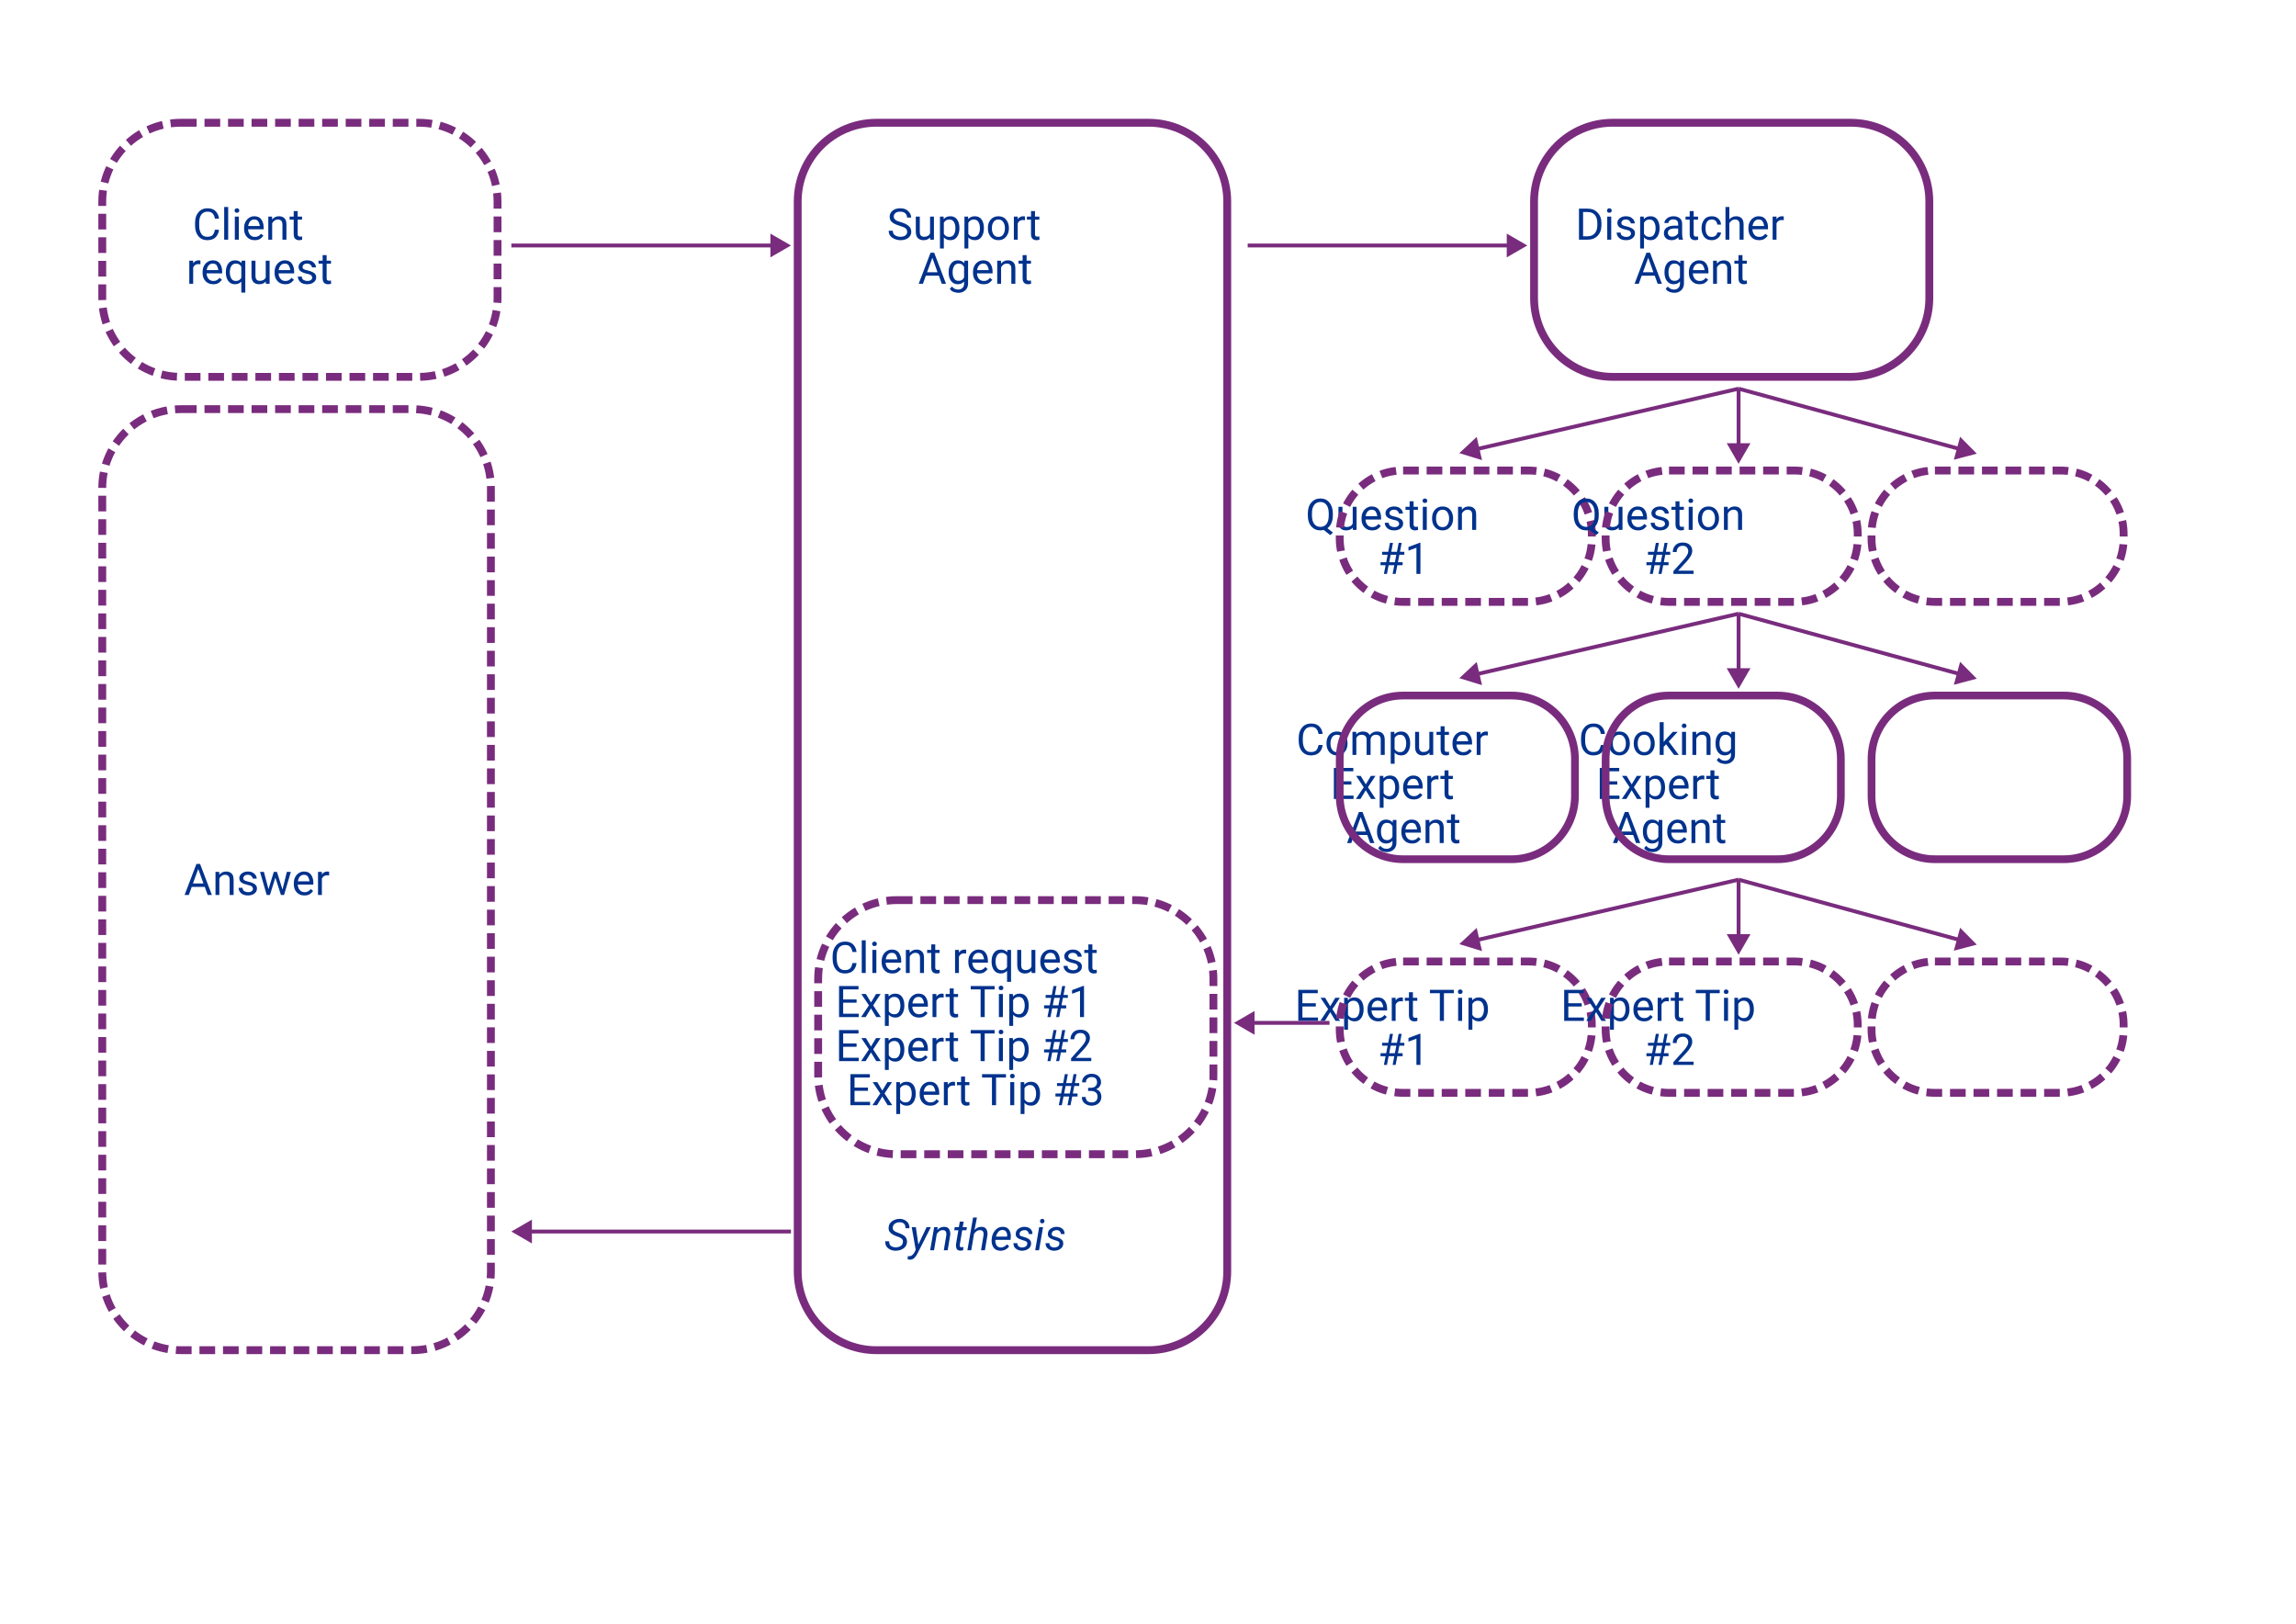
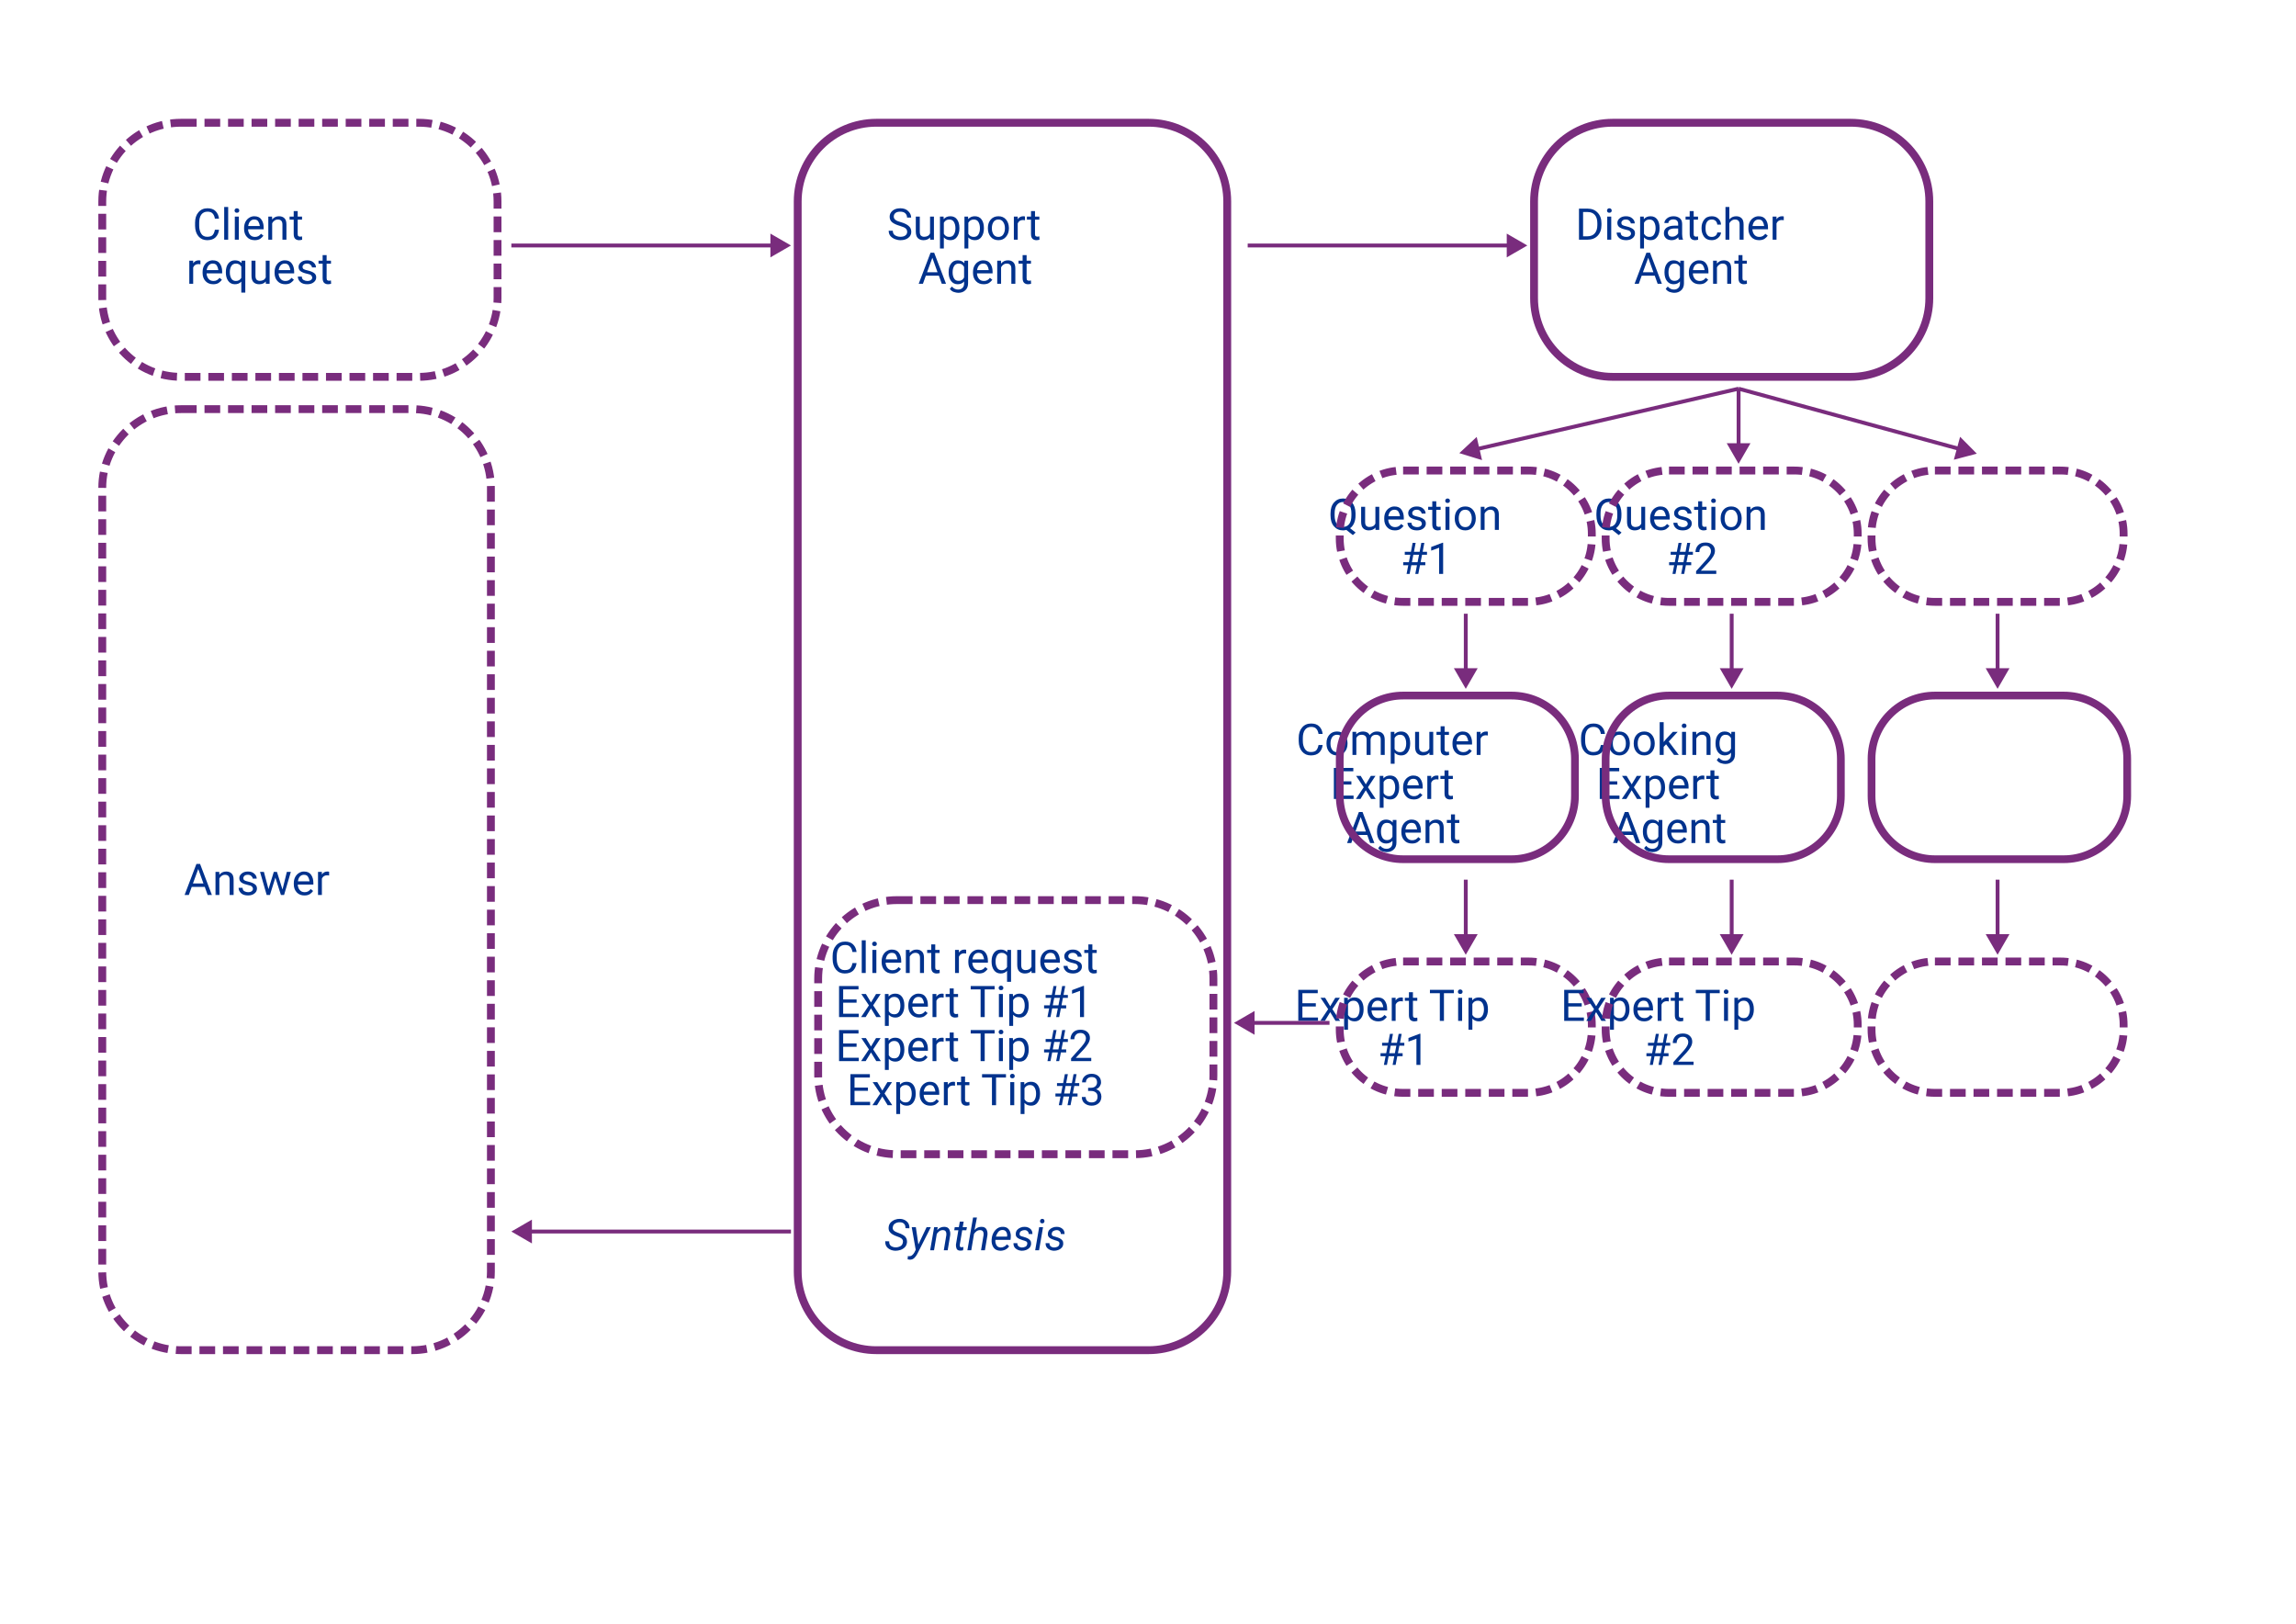
<svg xmlns="http://www.w3.org/2000/svg" width="297mm" height="210mm" viewBox="0 0 297 210" version="1.1" id="svg208">
  <defs id="defs205">
    <marker style="overflow:visible" id="TriangleStart" refX="0" refY="0" orient="auto-start-reverse" markerWidth="5.324" markerHeight="6.155" viewBox="0 0 5.324 6.155" preserveAspectRatio="xMidYMid">
      <path transform="scale(0.5)" style="fill:context-stroke;fill-rule:evenodd;stroke:context-stroke;stroke-width:1pt" d="M 5.77,0 -2.88,5 V -5 Z" id="path135" />
    </marker>
  </defs>
  <g id="layer1">
    <g id="g1519">
      <text xml:space="preserve" style="font-style:normal;font-weight:normal;font-size:5.644px;line-height:1;font-family:sans-serif;fill:#000000;fill-opacity:1;stroke:none;stroke-width:0.265" x="38.697" y="31" id="text14730">
        <tspan style="font-style:normal;font-variant:normal;font-weight:normal;font-stretch:normal;font-size:5.644px;font-family:Roboto;-inkscape-font-specification:Roboto;text-align:center;text-anchor:middle;fill:#00328d;fill-opacity:1;stroke-width:0.265" x="38.697" y="31" id="tspan14728">Client</tspan>
        <tspan style="font-style:normal;font-variant:normal;font-weight:normal;font-stretch:normal;font-size:5.644px;font-family:Roboto;-inkscape-font-specification:Roboto;text-align:center;text-anchor:middle;fill:#00328d;fill-opacity:1;stroke-width:0.265" x="38.697" y="36.699" id="tspan395">request</tspan>
      </text>
      <rect style="fill:none;stroke:#792c7d;stroke-width:1.015;stroke-miterlimit:4;stroke-dasharray:2.029, 1.015;stroke-dashoffset:0;stroke-opacity:1" id="rect80133" width="51.129" height="32.863" x="13.229" y="15.875" ry="10.181" />
    </g>
    <g id="g1513">
      <text xml:space="preserve" style="font-style:normal;font-weight:normal;font-size:5.644px;line-height:1;font-family:sans-serif;fill:#000000;fill-opacity:1;stroke:none;stroke-width:0.265" x="131.301" y="31" id="text14730-3">
        <tspan style="font-style:normal;font-variant:normal;font-weight:normal;font-stretch:normal;font-size:5.644px;font-family:Roboto;-inkscape-font-specification:Roboto;text-align:center;text-anchor:middle;fill:#00328d;fill-opacity:1;stroke-width:0.265" x="131.301" y="31" id="tspan395-7">Support</tspan>
        <tspan style="font-style:normal;font-variant:normal;font-weight:normal;font-stretch:normal;font-size:5.644px;font-family:Roboto;-inkscape-font-specification:Roboto;text-align:center;text-anchor:middle;fill:#00328d;fill-opacity:1;stroke-width:0.265" x="131.301" y="36.699" id="tspan1477">Agent</tspan>
      </text>
      <rect style="fill:none;stroke:#792c7d;stroke-width:1.015;stroke-miterlimit:4;stroke-dasharray:none;stroke-dashoffset:0;stroke-opacity:1" id="rect80133-5" width="55.562" height="158.75" x="103.188" y="15.875" ry="10.181" />
      <text xml:space="preserve" style="font-style:normal;font-weight:normal;font-size:5.644px;line-height:1;font-family:sans-serif;fill:#000000;fill-opacity:1;stroke:none;stroke-width:0.265" x="131.301" y="161.704" id="text2568">
        <tspan style="font-style:italic;font-variant:normal;font-weight:normal;font-stretch:normal;font-size:5.644px;font-family:Roboto;-inkscape-font-specification:'Roboto Italic';text-align:center;text-anchor:middle;fill:#00328d;fill-opacity:1;stroke-width:0.265" x="131.301" y="161.704" id="tspan2566">Synthesis</tspan>
      </text>
    </g>
    <path style="fill:none;stroke:#792c7d;stroke-width:0.5;stroke-linecap:butt;stroke-linejoin:miter;stroke-dasharray:none;stroke-opacity:1;marker-end:url(#TriangleStart)" d="m 66.146,31.75 34.396,0" id="path538" />
    <g id="g1507">
      <text xml:space="preserve" style="font-style:normal;font-weight:normal;font-size:5.644px;line-height:1;font-family:sans-serif;fill:#000000;fill-opacity:1;stroke:none;stroke-width:0.265" x="223.905" y="31" id="text1483">
        <tspan style="font-style:normal;font-variant:normal;font-weight:normal;font-stretch:normal;font-size:5.644px;font-family:Roboto;-inkscape-font-specification:Roboto;text-align:center;text-anchor:middle;fill:#00328d;fill-opacity:1;stroke-width:0.265" x="223.905" y="31" id="tspan1479">Dispatcher</tspan>
        <tspan style="font-style:normal;font-variant:normal;font-weight:normal;font-stretch:normal;font-size:5.644px;font-family:Roboto;-inkscape-font-specification:Roboto;text-align:center;text-anchor:middle;fill:#00328d;fill-opacity:1;stroke-width:0.265" x="223.905" y="36.699" id="tspan1481">Agent</tspan>
      </text>
      <rect style="fill:none;stroke:#792c7d;stroke-width:1.015;stroke-miterlimit:4;stroke-dasharray:none;stroke-dashoffset:0;stroke-opacity:1" id="rect1485" width="51.129" height="32.863" x="198.438" y="15.875" ry="10.181" />
    </g>
    <path style="fill:none;stroke:#792c7d;stroke-width:0.5;stroke-linecap:butt;stroke-linejoin:miter;stroke-dasharray:none;stroke-opacity:1;marker-end:url(#TriangleStart)" d="m 161.396,31.75 34.396,0" id="path1487" />
-     <g id="g1501">
-       <g id="g1620" transform="translate(1.322931)">
-         <g id="g1583" transform="translate(-25.60003,-9.470113)">
-           <text xml:space="preserve" style="font-style:normal;font-weight:normal;font-size:5.644px;line-height:1;font-family:sans-serif;fill:#000000;fill-opacity:1;stroke:none;stroke-width:0.265" x="213.923" y="78.003" id="text1493">
-             <tspan style="font-style:normal;font-variant:normal;font-weight:normal;font-stretch:normal;font-size:5.644px;font-family:Roboto;-inkscape-font-specification:Roboto;text-align:center;text-anchor:middle;fill:#00328d;fill-opacity:1;stroke-width:0.265" x="213.923" y="78.003" id="tspan1491">Question</tspan>
-             <tspan style="font-style:normal;font-variant:normal;font-weight:normal;font-stretch:normal;font-size:5.644px;font-family:Roboto;-inkscape-font-specification:Roboto;text-align:center;text-anchor:middle;fill:#00328d;fill-opacity:1;stroke-width:0.265" x="213.923" y="83.702" id="tspan1523">#1</tspan>
-           </text>
-           <rect style="fill:none;stroke:#792c7d;stroke-width:1.015;stroke-miterlimit:4;stroke-dasharray:2.029, 1.015;stroke-dashoffset:0;stroke-opacity:1" id="rect1495" width="32.608" height="16.988" x="197.579" y="70.324" ry="8.197" />
-         </g>
-         <g id="g1593" transform="translate(8.795807,-9.470113)">
-           <text xml:space="preserve" style="font-style:normal;font-weight:normal;font-size:5.644px;line-height:1;font-family:sans-serif;fill:#000000;fill-opacity:1;stroke:none;stroke-width:0.265" x="213.923" y="78.003" id="text1589">
-             <tspan style="font-style:normal;font-variant:normal;font-weight:normal;font-stretch:normal;font-size:5.644px;font-family:Roboto;-inkscape-font-specification:Roboto;text-align:center;text-anchor:middle;fill:#00328d;fill-opacity:1;stroke-width:0.265" x="213.923" y="78.003" id="tspan1585">Question</tspan>
-             <tspan style="font-style:normal;font-variant:normal;font-weight:normal;font-stretch:normal;font-size:5.644px;font-family:Roboto;-inkscape-font-specification:Roboto;text-align:center;text-anchor:middle;fill:#00328d;fill-opacity:1;stroke-width:0.265" x="213.923" y="83.702" id="tspan1587">#2</tspan>
-           </text>
-           <rect style="fill:none;stroke:#792c7d;stroke-width:1.015;stroke-miterlimit:4;stroke-dasharray:2.029, 1.015;stroke-dashoffset:0;stroke-opacity:1" id="rect1591" width="32.608" height="16.988" x="197.579" y="70.324" ry="8.197" />
-         </g>
-         <g id="g1603" transform="translate(43.19164,-9.470113)">
-           <rect style="fill:none;stroke:#792c7d;stroke-width:1.015;stroke-miterlimit:4;stroke-dasharray:2.029, 1.015;stroke-dashoffset:0;stroke-opacity:1" id="rect1601" width="32.608" height="16.988" x="197.579" y="70.324" ry="8.197" />
-         </g>
-       </g>
+     <g id="g1583" transform="translate(-24.27709,-9.470113)">
+       <text xml:space="preserve" style="font-style:normal;font-weight:normal;font-size:5.644px;line-height:1;font-family:sans-serif;fill:#000000;fill-opacity:1;stroke:none;stroke-width:0.265" x="213.923" y="78.003" id="text1493">
+         <tspan style="font-style:normal;font-variant:normal;font-weight:normal;font-stretch:normal;font-size:5.644px;font-family:Roboto;-inkscape-font-specification:Roboto;text-align:center;text-anchor:middle;fill:#00328d;fill-opacity:1;stroke-width:0.265" x="213.923" y="78.003" id="tspan1491">Question</tspan>
+         <tspan style="font-style:normal;font-variant:normal;font-weight:normal;font-stretch:normal;font-size:5.644px;font-family:Roboto;-inkscape-font-specification:Roboto;text-align:center;text-anchor:middle;fill:#00328d;fill-opacity:1;stroke-width:0.265" x="213.923" y="83.702" id="tspan1523">#1</tspan>
+       </text>
+       <rect style="fill:none;stroke:#792c7d;stroke-width:1.015;stroke-miterlimit:4;stroke-dasharray:2.029, 1.015;stroke-dashoffset:0;stroke-opacity:1" id="rect1495" width="32.608" height="16.988" x="197.579" y="70.324" ry="8.197" />
+     </g>
+     <g id="g1593" transform="translate(10.11874,-9.470113)">
+       <text xml:space="preserve" style="font-style:normal;font-weight:normal;font-size:5.644px;line-height:1;font-family:sans-serif;fill:#000000;fill-opacity:1;stroke:none;stroke-width:0.265" x="213.923" y="78.003" id="text1589">
+         <tspan style="font-style:normal;font-variant:normal;font-weight:normal;font-stretch:normal;font-size:5.644px;font-family:Roboto;-inkscape-font-specification:Roboto;text-align:center;text-anchor:middle;fill:#00328d;fill-opacity:1;stroke-width:0.265" x="213.923" y="78.003" id="tspan1585">Question</tspan>
+         <tspan style="font-style:normal;font-variant:normal;font-weight:normal;font-stretch:normal;font-size:5.644px;font-family:Roboto;-inkscape-font-specification:Roboto;text-align:center;text-anchor:middle;fill:#00328d;fill-opacity:1;stroke-width:0.265" x="213.923" y="83.702" id="tspan1587">#2</tspan>
+       </text>
+       <rect style="fill:none;stroke:#792c7d;stroke-width:1.015;stroke-miterlimit:4;stroke-dasharray:2.029, 1.015;stroke-dashoffset:0;stroke-opacity:1" id="rect1591" width="32.608" height="16.988" x="197.579" y="70.324" ry="8.197" />
+     </g>
+     <g id="g1603" transform="translate(44.51457,-9.470113)">
+       <rect style="fill:none;stroke:#792c7d;stroke-width:1.015;stroke-miterlimit:4;stroke-dasharray:2.029, 1.015;stroke-dashoffset:0;stroke-opacity:1" id="rect1601" width="32.608" height="16.988" x="197.579" y="70.324" ry="8.197" />
    </g>
    <path style="fill:none;stroke:#792c7d;stroke-width:0.5;stroke-linecap:butt;stroke-linejoin:miter;stroke-dasharray:none;stroke-opacity:1;marker-end:url(#TriangleStart)" d="M 224.896,50.271 190.5,58.208" id="path1622" />
    <path style="fill:none;stroke:#792c7d;stroke-width:0.5;stroke-linecap:butt;stroke-linejoin:miter;stroke-dasharray:none;stroke-opacity:1;marker-end:url(#TriangleStart)" d="m 224.896,50.271 0,7.938" id="path1720" />
    <path style="fill:none;stroke:#792c7d;stroke-width:0.5;stroke-linecap:butt;stroke-linejoin:miter;stroke-dasharray:none;stroke-opacity:1;marker-end:url(#TriangleStart)" d="M 224.896,50.271 254,58.208" id="path1722" />
    <g id="g1756" transform="translate(3.3333333e-6,29.10417)">
      <g id="g1754" transform="translate(1.322931)">
        <g id="g1732" transform="translate(-25.60003,-9.470113)" style="stroke-width:1;stroke-dasharray:none">
          <text xml:space="preserve" style="font-style:normal;font-weight:normal;font-size:5.644px;line-height:1;font-family:sans-serif;fill:#000000;fill-opacity:1;stroke:none;stroke-width:1;stroke-dasharray:none" x="213.923" y="78.003" id="text1728">
            <tspan style="font-style:normal;font-variant:normal;font-weight:normal;font-stretch:normal;font-size:5.644px;font-family:Roboto;-inkscape-font-specification:Roboto;text-align:center;text-anchor:middle;fill:#00328d;fill-opacity:1;stroke-width:1;stroke-dasharray:none" x="213.923" y="78.003" id="tspan1726">Computer</tspan>
            <tspan style="font-style:normal;font-variant:normal;font-weight:normal;font-stretch:normal;font-size:5.644px;font-family:Roboto;-inkscape-font-specification:Roboto;text-align:center;text-anchor:middle;fill:#00328d;fill-opacity:1;stroke-width:1;stroke-dasharray:none" x="213.923" y="83.702" id="tspan1766">Expert</tspan>
            <tspan style="font-style:normal;font-variant:normal;font-weight:normal;font-stretch:normal;font-size:5.644px;font-family:Roboto;-inkscape-font-specification:Roboto;text-align:center;text-anchor:middle;fill:#00328d;fill-opacity:1;stroke-width:1;stroke-dasharray:none" x="213.923" y="89.401" id="tspan2586">Agent</tspan>
          </text>
          <rect style="fill:none;stroke:#792c7d;stroke-width:1;stroke-miterlimit:4;stroke-dasharray:none;stroke-dashoffset:0;stroke-opacity:1" id="rect1730" width="30.427" height="21.167" x="197.579" y="70.324" ry="8.197" />
        </g>
        <g id="g1742" transform="translate(8.795807,-9.470113)" style="stroke-width:1;stroke-dasharray:none">
          <text xml:space="preserve" style="font-style:normal;font-weight:normal;font-size:5.644px;line-height:1;font-family:sans-serif;fill:#000000;fill-opacity:1;stroke:none;stroke-width:1;stroke-dasharray:none" x="213.923" y="78.003" id="text1738">
            <tspan style="font-style:normal;font-variant:normal;font-weight:normal;font-stretch:normal;font-size:5.644px;font-family:Roboto;-inkscape-font-specification:Roboto;text-align:center;text-anchor:middle;fill:#00328d;fill-opacity:1;stroke-width:1;stroke-dasharray:none" x="213.923" y="78.003" id="tspan1734">Cooking</tspan>
            <tspan style="font-style:normal;font-variant:normal;font-weight:normal;font-stretch:normal;font-size:5.644px;font-family:Roboto;-inkscape-font-specification:Roboto;text-align:center;text-anchor:middle;fill:#00328d;fill-opacity:1;stroke-width:1;stroke-dasharray:none" x="213.923" y="83.702" id="tspan1736">Expert</tspan>
            <tspan style="font-style:normal;font-variant:normal;font-weight:normal;font-stretch:normal;font-size:5.644px;font-family:Roboto;-inkscape-font-specification:Roboto;text-align:center;text-anchor:middle;fill:#00328d;fill-opacity:1;stroke-width:1;stroke-dasharray:none" x="213.923" y="89.401" id="tspan2588">Agent</tspan>
          </text>
          <rect style="fill:none;stroke:#792c7d;stroke-width:1;stroke-miterlimit:4;stroke-dasharray:none;stroke-dashoffset:0;stroke-opacity:1" id="rect1740" width="30.427" height="21.167" x="197.579" y="70.324" ry="8.197" />
        </g>
        <g id="g1752" transform="translate(43.19164,-9.470113)" style="stroke-width:1;stroke-dasharray:none">
          <rect style="fill:none;stroke:#792c7d;stroke-width:1;stroke-miterlimit:4;stroke-dasharray:none;stroke-dashoffset:0;stroke-opacity:1" id="rect1750" width="33.073" height="21.167" x="197.579" y="70.324" ry="8.197" />
        </g>
      </g>
    </g>
-     <path style="fill:none;stroke:#792c7d;stroke-width:0.5;stroke-linecap:butt;stroke-linejoin:miter;stroke-dasharray:none;stroke-opacity:1;marker-end:url(#TriangleStart)" d="M 224.896,79.375 190.5,87.312" id="path1758" />
-     <path style="fill:none;stroke:#792c7d;stroke-width:0.5;stroke-linecap:butt;stroke-linejoin:miter;stroke-dasharray:none;stroke-opacity:1;marker-end:url(#TriangleStart)" d="m 224.896,79.375 v 7.938" id="path1760" />
-     <path style="fill:none;stroke:#792c7d;stroke-width:0.5;stroke-linecap:butt;stroke-linejoin:miter;stroke-dasharray:none;stroke-opacity:1;marker-end:url(#TriangleStart)" d="M 224.896,79.375 254,87.312" id="path1762" />
+     <path style="fill:none;stroke:#792c7d;stroke-width:0.5;stroke-linecap:butt;stroke-linejoin:miter;stroke-dasharray:none;stroke-opacity:1;marker-end:url(#TriangleStart)" d="m 189.606,79.375 v 7.938" id="path1758" />
+     <path style="fill:none;stroke:#792c7d;stroke-width:0.5;stroke-linecap:butt;stroke-linejoin:miter;stroke-dasharray:none;stroke-opacity:1;marker-end:url(#TriangleStart)" d="m 224.002,79.375 v 7.938" id="path1760" />
+     <path style="fill:none;stroke:#792c7d;stroke-width:0.5;stroke-linecap:butt;stroke-linejoin:miter;stroke-dasharray:none;stroke-opacity:1;marker-end:url(#TriangleStart)" d="m 258.398,79.375 v 7.938" id="path1762" />
    <g id="g1796" transform="translate(3.7717724e-6,63.5)">
      <g id="g1794" transform="translate(1.322931)">
        <g id="g1778" transform="translate(-25.60003,-9.470113)">
          <text xml:space="preserve" style="font-style:normal;font-weight:normal;font-size:5.644px;line-height:1;font-family:sans-serif;fill:#000000;fill-opacity:1;stroke:none;stroke-width:0.265" x="213.923" y="78.003" id="text1774">
            <tspan style="font-style:normal;font-variant:normal;font-weight:normal;font-stretch:normal;font-size:5.644px;font-family:Roboto;-inkscape-font-specification:Roboto;text-align:center;text-anchor:middle;fill:#00328d;fill-opacity:1;stroke-width:0.265" x="213.923" y="78.003" id="tspan1770">Expert Tip</tspan>
            <tspan style="font-style:normal;font-variant:normal;font-weight:normal;font-stretch:normal;font-size:5.644px;font-family:Roboto;-inkscape-font-specification:Roboto;text-align:center;text-anchor:middle;fill:#00328d;fill-opacity:1;stroke-width:0.265" x="213.923" y="83.702" id="tspan1772">#1</tspan>
          </text>
          <rect style="fill:none;stroke:#792c7d;stroke-width:1.015;stroke-miterlimit:4;stroke-dasharray:2.029, 1.015;stroke-dashoffset:0;stroke-opacity:1" id="rect1776" width="32.608" height="16.988" x="197.579" y="70.324" ry="8.197" />
        </g>
        <g id="g1788" transform="translate(8.795807,-9.470113)">
          <text xml:space="preserve" style="font-style:normal;font-weight:normal;font-size:5.644px;line-height:1;font-family:sans-serif;fill:#000000;fill-opacity:1;stroke:none;stroke-width:0.265" x="213.923" y="78.003" id="text1784">
            <tspan style="font-style:normal;font-variant:normal;font-weight:normal;font-stretch:normal;font-size:5.644px;font-family:Roboto;-inkscape-font-specification:Roboto;text-align:center;text-anchor:middle;fill:#00328d;fill-opacity:1;stroke-width:0.265" x="213.923" y="78.003" id="tspan1780">Expert Tip</tspan>
            <tspan style="font-style:normal;font-variant:normal;font-weight:normal;font-stretch:normal;font-size:5.644px;font-family:Roboto;-inkscape-font-specification:Roboto;text-align:center;text-anchor:middle;fill:#00328d;fill-opacity:1;stroke-width:0.265" x="213.923" y="83.702" id="tspan1782">#2</tspan>
          </text>
          <rect style="fill:none;stroke:#792c7d;stroke-width:1.015;stroke-miterlimit:4;stroke-dasharray:2.029, 1.015;stroke-dashoffset:0;stroke-opacity:1" id="rect1786" width="32.608" height="16.988" x="197.579" y="70.324" ry="8.197" />
        </g>
        <g id="g1792" transform="translate(43.19164,-9.470113)">
          <rect style="fill:none;stroke:#792c7d;stroke-width:1.015;stroke-miterlimit:4;stroke-dasharray:2.029, 1.015;stroke-dashoffset:0;stroke-opacity:1" id="rect1790" width="32.608" height="16.988" x="197.579" y="70.324" ry="8.197" />
        </g>
      </g>
    </g>
-     <path style="fill:none;stroke:#792c7d;stroke-width:0.5;stroke-linecap:butt;stroke-linejoin:miter;stroke-dasharray:none;stroke-opacity:1;marker-end:url(#TriangleStart)" d="M 224.896,113.771 190.5,121.708" id="path1798" />
-     <path style="fill:none;stroke:#792c7d;stroke-width:0.5;stroke-linecap:butt;stroke-linejoin:miter;stroke-dasharray:none;stroke-opacity:1;marker-end:url(#TriangleStart)" d="m 224.896,113.771 v 7.938" id="path1800" />
-     <path style="fill:none;stroke:#792c7d;stroke-width:0.5;stroke-linecap:butt;stroke-linejoin:miter;stroke-dasharray:none;stroke-opacity:1;marker-end:url(#TriangleStart)" d="M 224.896,113.771 254,121.708" id="path1802" />
+     <path style="fill:none;stroke:#792c7d;stroke-width:0.5;stroke-linecap:butt;stroke-linejoin:miter;stroke-dasharray:none;stroke-opacity:1;marker-end:url(#TriangleStart)" d="m 189.606,113.771 v 7.938" id="path1798" />
+     <path style="fill:none;stroke:#792c7d;stroke-width:0.5;stroke-linecap:butt;stroke-linejoin:miter;stroke-dasharray:none;stroke-opacity:1;marker-end:url(#TriangleStart)" d="m 224.002,113.771 v 7.938" id="path1800" />
+     <path style="fill:none;stroke:#792c7d;stroke-width:0.5;stroke-linecap:butt;stroke-linejoin:miter;stroke-dasharray:none;stroke-opacity:1;marker-end:url(#TriangleStart)" d="m 258.398,113.771 v 7.938" id="path1802" />
    <g id="g2552" transform="translate(92.60417,100.5417)">
      <text xml:space="preserve" style="font-style:normal;font-weight:normal;font-size:5.644px;line-height:1;font-family:sans-serif;fill:#000000;fill-opacity:1;stroke:none;stroke-width:0.265" x="38.726" y="25.302" id="text2548">
        <tspan style="font-style:normal;font-variant:normal;font-weight:normal;font-stretch:normal;font-size:5.644px;font-family:Roboto;-inkscape-font-specification:Roboto;text-align:center;text-anchor:middle;fill:#00328d;fill-opacity:1;stroke-width:0.265" x="38.726" y="25.302" id="tspan2546">Client request</tspan>
        <tspan style="font-style:normal;font-variant:normal;font-weight:normal;font-stretch:normal;font-size:5.644px;font-family:Roboto;-inkscape-font-specification:Roboto;text-align:center;text-anchor:middle;fill:#00328d;fill-opacity:1;stroke-width:0.265" x="38.726" y="31" id="tspan2556">Expert Tip #1</tspan>
        <tspan style="font-style:normal;font-variant:normal;font-weight:normal;font-stretch:normal;font-size:5.644px;font-family:Roboto;-inkscape-font-specification:Roboto;text-align:center;text-anchor:middle;fill:#00328d;fill-opacity:1;stroke-width:0.265" x="38.726" y="36.699" id="tspan2558">Expert Tip #2</tspan>
        <tspan style="font-style:normal;font-variant:normal;font-weight:normal;font-stretch:normal;font-size:5.644px;font-family:Roboto;-inkscape-font-specification:Roboto;text-align:center;text-anchor:middle;fill:#00328d;fill-opacity:1;stroke-width:0.265" x="38.726" y="42.398" id="tspan2560">Expert Tip #3</tspan>
      </text>
      <rect style="fill:none;stroke:#792c7d;stroke-width:1.015;stroke-miterlimit:4;stroke-dasharray:2.029, 1.015;stroke-dashoffset:0;stroke-opacity:1" id="rect2550" width="51.129" height="32.863" x="13.229" y="15.875" ry="10.181" />
    </g>
    <path style="fill:none;stroke:#792c7d;stroke-width:0.5;stroke-linecap:butt;stroke-linejoin:miter;stroke-dasharray:none;stroke-opacity:1;marker-end:url(#TriangleStart)" d="m 171.979,132.292 -10.583,1e-5" id="path2562" />
    <g id="g2580" transform="translate(0,37.04167)">
      <text xml:space="preserve" style="font-style:normal;font-weight:normal;font-size:5.644px;line-height:1;font-family:sans-serif;fill:#000000;fill-opacity:1;stroke:none;stroke-width:0.265" x="38.366" y="78.708" id="text2576">
        <tspan style="font-style:normal;font-variant:normal;font-weight:normal;font-stretch:normal;font-size:5.644px;font-family:Roboto;-inkscape-font-specification:Roboto;text-align:center;text-anchor:middle;fill:#00328d;fill-opacity:1;stroke-width:0.265" x="38.366" y="78.708" id="tspan2574">Answer</tspan>
      </text>
      <rect style="fill:none;stroke:#792c7d;stroke-width:1.015;stroke-miterlimit:4;stroke-dasharray:2.029, 1.015;stroke-dashoffset:0;stroke-opacity:1" id="rect2578" width="50.271" height="121.708" x="13.229" y="15.875" ry="10.181" />
    </g>
    <path style="fill:none;stroke:#792c7d;stroke-width:0.5;stroke-linecap:butt;stroke-linejoin:miter;stroke-dasharray:none;stroke-opacity:1;marker-end:url(#TriangleStart)" d="M 102.317,159.279 H 67.921" id="path2582" />
  </g>
</svg>
